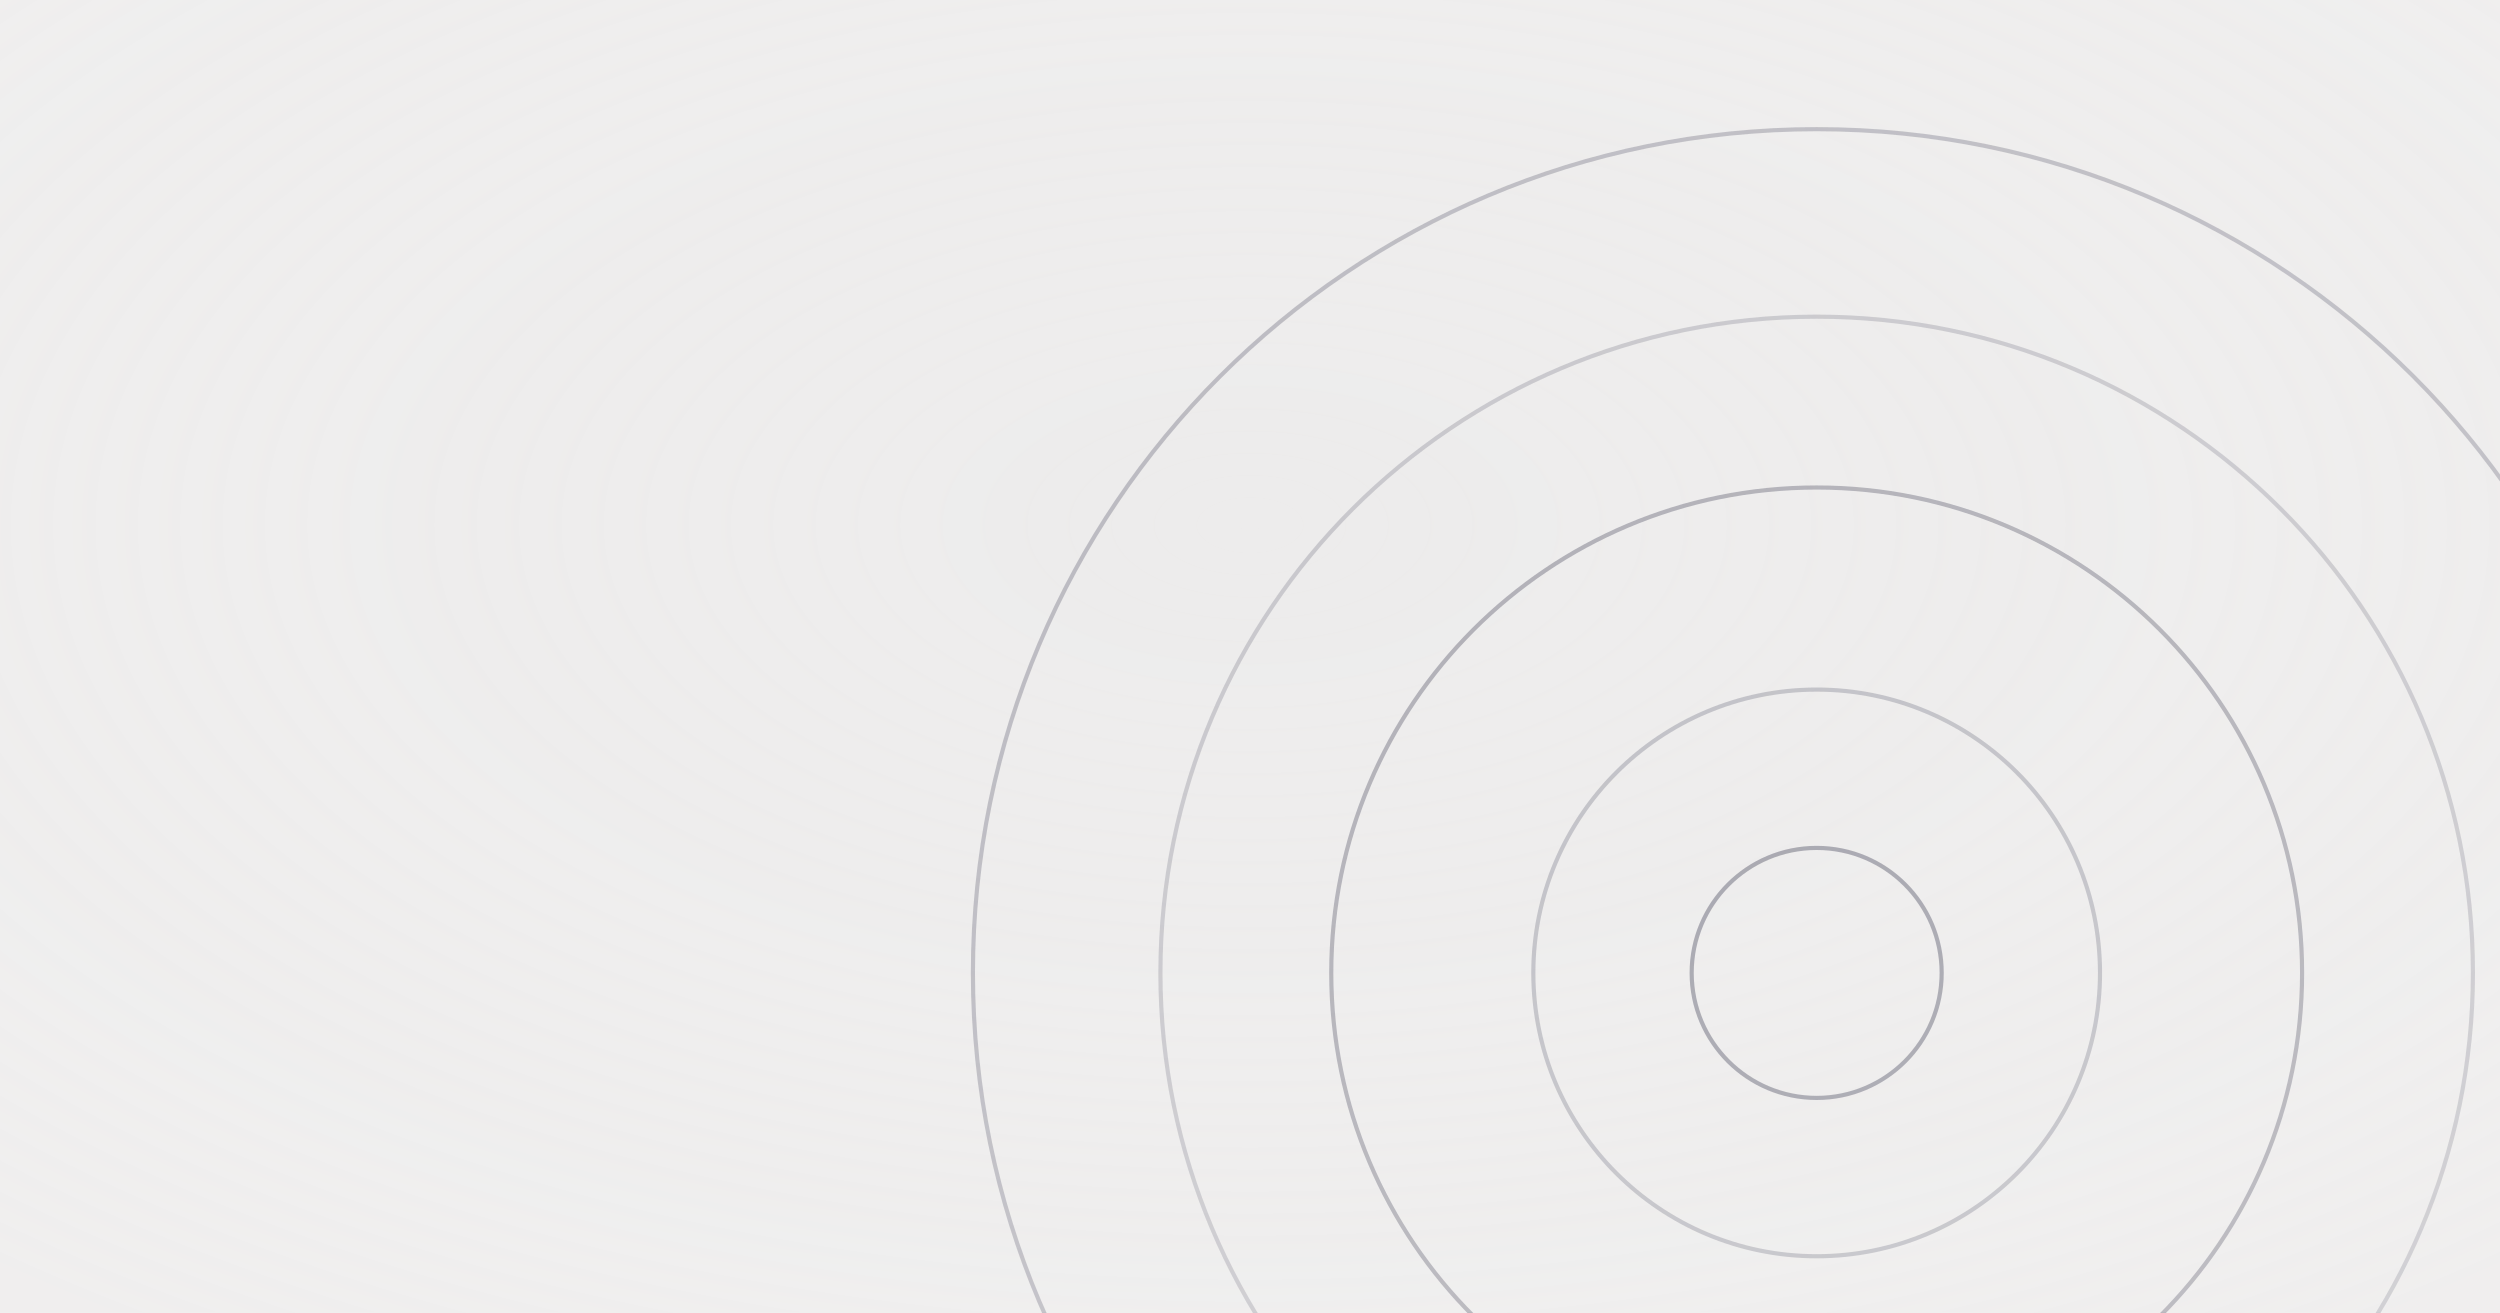
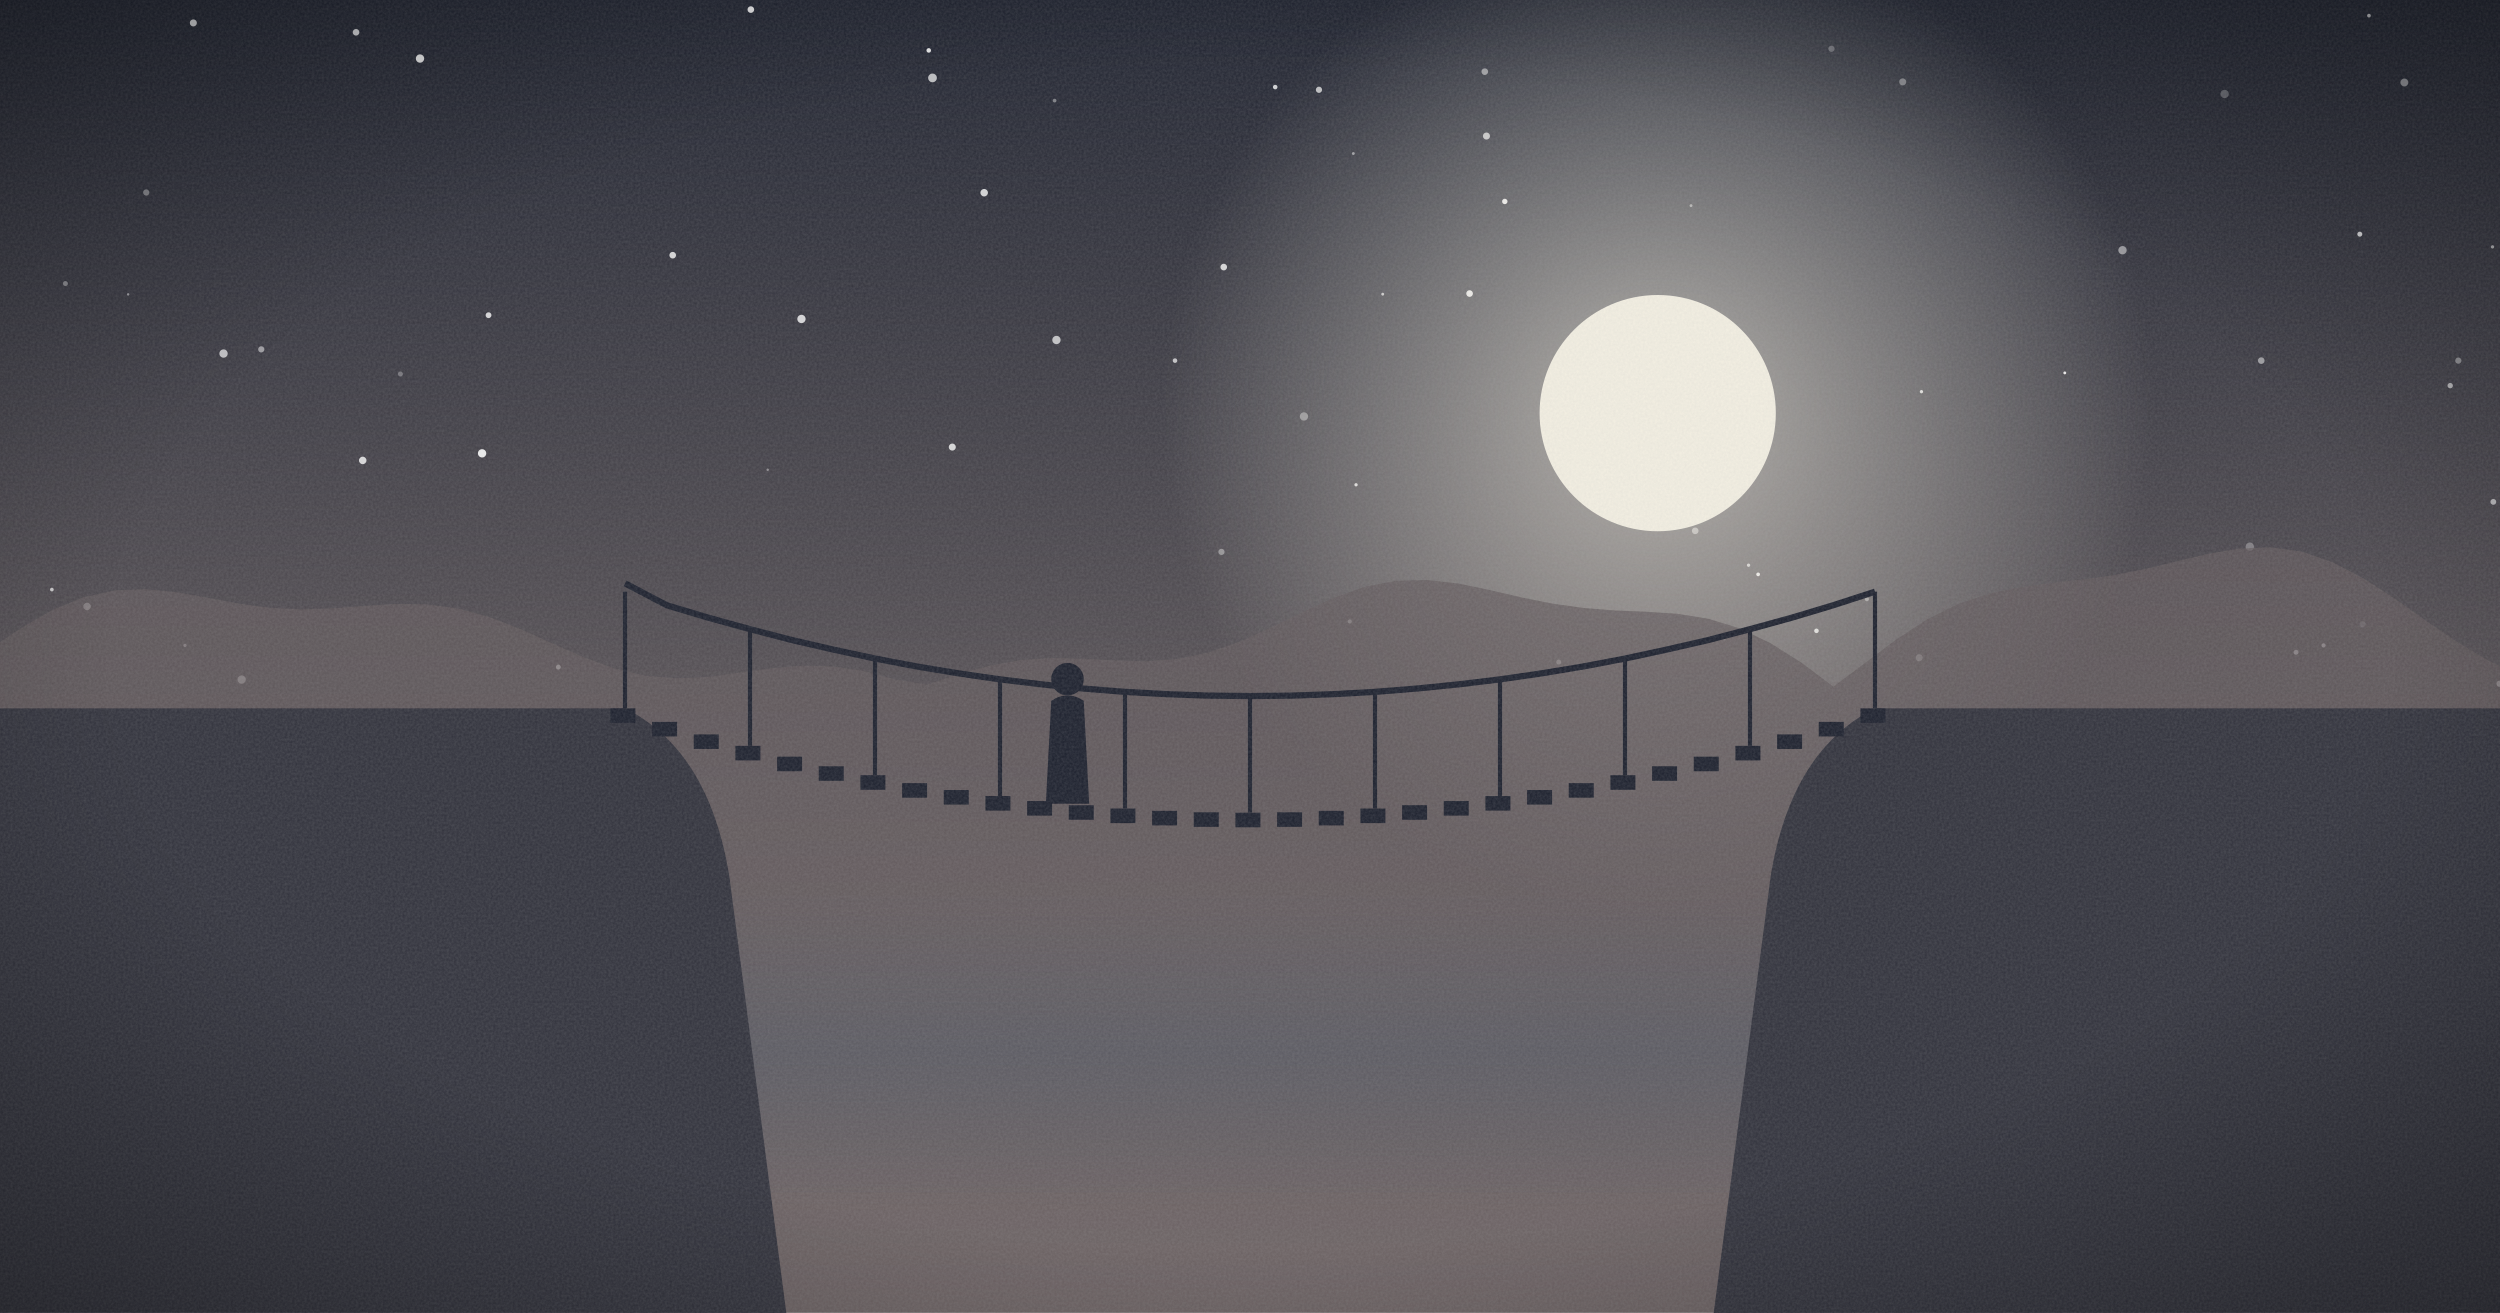
<svg xmlns="http://www.w3.org/2000/svg" viewBox="0 0 1200 630" width="1200" height="630">
-   <rect width="1200" height="630" fill="#edecec" />
-   <circle cx="872" cy="467" r="60" fill="none" stroke="#5c5c6e" stroke-width="2" opacity="0.50" />
-   <circle cx="872" cy="467" r="136" fill="none" stroke="#8c8c98" stroke-width="2" opacity="0.46" />
-   <circle cx="872" cy="467" r="233" fill="none" stroke="#5c5c6e" stroke-width="2" opacity="0.42" />
-   <circle cx="872" cy="467" r="315" fill="none" stroke="#8c8c98" stroke-width="2" opacity="0.38" />
-   <circle cx="872" cy="467" r="405" fill="none" stroke="#5c5c6e" stroke-width="2" opacity="0.34" />
-   <rect width="1200" height="630" fill="url(#vg)" opacity="0.5" />
  <defs>
-     <radialGradient id="vg" cx="50%" cy="40%" r="75%">
-       <stop offset="0%" stop-color="#fdfcfa" stop-opacity="0" />
-       <stop offset="100%" stop-color="#fdfcfa" stop-opacity="0.35" />
+     <linearGradient id="sky" x1="0" y1="0" x2="0" y2="1">
+       <stop offset="0" stop-color="#1e222f" />
+       <stop offset="1" stop-color="#877976" />
+     </linearGradient>
+     <radialGradient id="sunglow">
+       <stop offset="0" stop-color="#f3efe2" stop-opacity=".65" />
+       <stop offset="1" stop-color="#f3efe2" stop-opacity="0" />
    </radialGradient>
+     <radialGradient id="vig" cx=".5" cy=".5" r=".75">
+       <stop offset=".6" stop-color="#000" stop-opacity="0" />
+       <stop offset="1" stop-color="#000" stop-opacity=".38" />
+     </radialGradient>
+     <filter id="grain" x="0" y="0" width="100%" height="100%">
+       <feTurbulence type="fractalNoise" baseFrequency=".85" numOctaves="2" stitchTiles="stitch" />
+       <feColorMatrix values="0 0 0 0 .5  0 0 0 0 .5  0 0 0 0 .5  0 0 0 .55 0" />
+     </filter>
  </defs>
+   <rect width="1200" height="630" fill="url(#sky)" />
+   <circle cx="31.4" cy="136.1" r="1.2" fill="#ffffff" opacity="0.4" />
+   <circle cx="268" cy="320.2" r="1.2" fill="#ffffff" opacity="0.9" />
+   <circle cx="107.3" cy="169.7" r="2" fill="#ffffff" opacity="0.7" />
+   <circle cx="447.6" cy="37.4" r="2.1" fill="#ffffff" opacity="0.7" />
+   <circle cx="766" cy="168.4" r="0.7" fill="#ffffff" opacity="0.6" />
+   <circle cx="170.9" cy="15.5" r="1.6" fill="#ffffff" opacity="0.8" />
+   <circle cx="70.2" cy="92.4" r="1.5" fill="#ffffff" opacity="0.4" />
+   <circle cx="586.3" cy="264.9" r="1.5" fill="#ffffff" opacity="0.4" />
+   <circle cx="1176.1" cy="185.1" r="1.3" fill="#ffffff" opacity="0.6" />
+   <circle cx="61.5" cy="141.3" r="0.6" fill="#ffffff" opacity="0.5" />
+   <circle cx="705.4" cy="140.9" r="1.6" fill="#ffffff" opacity="0.9" />
+   <circle cx="1180" cy="173.1" r="1.5" fill="#ffffff" opacity="0.4" />
+   <circle cx="360.4" cy="4.6" r="1.6" fill="#ffffff" opacity="0.9" />
+   <circle cx="991.1" cy="179" r="0.7" fill="#ffffff" opacity="0.9" />
+   <circle cx="625.9" cy="199.9" r="2" fill="#ffffff" opacity="0.4" />
+   <circle cx="322.9" cy="122.5" r="1.6" fill="#ffffff" opacity="0.8" />
+   <circle cx="1196.8" cy="240.9" r="1.4" fill="#ffffff" opacity="0.6" />
+   <circle cx="506.2" cy="48.3" r="0.9" fill="#ffffff" opacity="0.4" />
+   <circle cx="827.6" cy="306.6" r="0.8" fill="#ffffff" opacity="0.5" />
+   <circle cx="921.2" cy="315.7" r="1.7" fill="#ffffff" opacity="0.6" />
+   <circle cx="748.2" cy="317.8" r="1.2" fill="#ffffff" opacity="0.8" />
+   <circle cx="231.4" cy="217.6" r="2" fill="#ffffff" opacity="0.9" />
+   <circle cx="192.2" cy="179.5" r="1.2" fill="#ffffff" opacity="0.3" />
+   <circle cx="913.3" cy="39.3" r="1.7" fill="#ffffff" opacity="0.4" />
+   <circle cx="813.7" cy="254.8" r="1.6" fill="#ffffff" opacity="0.5" />
+   <circle cx="1134" cy="299.6" r="1.5" fill="#ffffff" opacity="0.3" />
+   <circle cx="472.4" cy="92.5" r="1.8" fill="#ffffff" opacity="0.8" />
+   <circle cx="24.9" cy="283" r="0.9" fill="#ffffff" opacity="0.7" />
+   <circle cx="712.7" cy="34.4" r="1.6" fill="#ffffff" opacity="0.5" />
+   <circle cx="1137.1" cy="7.5" r="0.9" fill="#ffffff" opacity="0.7" />
+   <circle cx="1154.1" cy="39.6" r="1.9" fill="#ffffff" opacity="0.5" />
+   <circle cx="201.6" cy="28.1" r="2" fill="#ffffff" opacity="0.9" />
+   <circle cx="1199.8" cy="328.2" r="1.5" fill="#ffffff" opacity="0.8" />
+   <circle cx="116" cy="326.2" r="2" fill="#ffffff" opacity="0.7" />
+   <circle cx="713.5" cy="65.3" r="1.7" fill="#ffffff" opacity="0.7" />
+   <circle cx="1132.7" cy="112.4" r="1.2" fill="#ffffff" opacity="0.8" />
+   <circle cx="587.4" cy="128.2" r="1.6" fill="#ffffff" opacity="0.8" />
+   <circle cx="1079.9" cy="262.4" r="2" fill="#ffffff" opacity="0.3" />
+   <circle cx="843.9" cy="275.7" r="0.9" fill="#ffffff" opacity="0.9" />
+   <circle cx="88.8" cy="309.8" r="0.8" fill="#ffffff" opacity="0.7" />
+   <circle cx="663.7" cy="141.2" r="0.7" fill="#ffffff" opacity="0.7" />
+   <circle cx="649.6" cy="73.7" r="0.7" fill="#ffffff" opacity="0.5" />
+   <circle cx="41.8" cy="291.1" r="1.8" fill="#ffffff" opacity="0.7" />
+   <circle cx="871.9" cy="302.8" r="1.1" fill="#ffffff" opacity="0.8" />
+   <circle cx="1115.3" cy="309.8" r="1" fill="#ffffff" opacity="0.8" />
+   <circle cx="174.1" cy="221" r="1.8" fill="#ffffff" opacity="0.8" />
+   <circle cx="879.1" cy="23.4" r="1.5" fill="#ffffff" opacity="0.3" />
+   <circle cx="457.1" cy="214.6" r="1.7" fill="#ffffff" opacity="0.8" />
+   <circle cx="445.8" cy="24.2" r="1.1" fill="#ffffff" opacity="0.9" />
+   <circle cx="384.7" cy="153.1" r="2" fill="#ffffff" opacity="0.8" />
+   <circle cx="647.9" cy="298.3" r="1" fill="#ffffff" opacity="0.7" />
+   <circle cx="633.1" cy="43.1" r="1.5" fill="#ffffff" opacity="0.7" />
+   <circle cx="92.8" cy="11" r="1.7" fill="#ffffff" opacity="0.8" />
+   <circle cx="368.5" cy="225.5" r="0.6" fill="#ffffff" opacity="0.4" />
+   <circle cx="507.1" cy="163.2" r="2" fill="#ffffff" opacity="0.7" />
+   <circle cx="1067.8" cy="45.1" r="2" fill="#ffffff" opacity="0.3" />
+   <circle cx="811.7" cy="98.7" r="0.7" fill="#ffffff" opacity="0.5" />
+   <circle cx="125.4" cy="167.7" r="1.5" fill="#ffffff" opacity="0.5" />
+   <circle cx="234.5" cy="151.3" r="1.4" fill="#ffffff" opacity="0.8" />
+   <circle cx="839.3" cy="271.3" r="0.8" fill="#ffffff" opacity="0.7" />
+   <circle cx="722.3" cy="96.7" r="1.3" fill="#ffffff" opacity="0.9" />
+   <circle cx="612.1" cy="41.8" r="1.1" fill="#ffffff" opacity="0.8" />
+   <circle cx="650.9" cy="232.7" r="0.8" fill="#ffffff" opacity="0.8" />
+   <circle cx="1085.4" cy="173.1" r="1.6" fill="#ffffff" opacity="0.5" />
+   <circle cx="1102.1" cy="313.1" r="1.2" fill="#ffffff" opacity="0.8" />
+   <circle cx="564" cy="173.1" r="1.1" fill="#ffffff" opacity="0.7" />
+   <circle cx="922.3" cy="188" r="0.8" fill="#ffffff" opacity="0.8" />
+   <circle cx="1018.8" cy="120.1" r="2" fill="#ffffff" opacity="0.5" />
+   <circle cx="1196.4" cy="118.5" r="0.8" fill="#ffffff" opacity="0.6" />
+   <circle cx="896.1" cy="287.6" r="1" fill="#ffffff" opacity="0.4" />
+   <circle cx="795.7" cy="198.3" r="238" fill="url(#sunglow)" />
+   <circle cx="795.7" cy="198.3" r="56.7" fill="#f3efe2" />
+   <path d="M-20 650 L-20 321.8 L-5 311.5 L10 301.5 L25 292.9 L40 286.7 L55 283.4 L70 282.8 L85 284.3 L100 287 L115 289.8 L130 291.8 L145 292.5 L160 292 L175 290.8 L190 289.9 L205 290.1 L220 292.1 L235 296.2 L250 302 L265 308.8 L280 315.4 L295 320.9 L310 324.4 L325 325.6 L340 324.9 L355 322.9 L370 320.8 L385 319.5 L400 319.9 L415 322.2 L430 326.2 L445 328.7 L460 323.6 L475 319.5 L490 316.8 L505 315.8 L520 316.2 L535 317 L550 317.4 L565 316.3 L580 313.2 L595 308 L610 301.2 L625 293.9 L640 287 L655 281.7 L670 278.8 L685 278.4 L700 280.1 L715 283.2 L730 286.7 L745 289.7 L760 291.8 L775 293 L790 293.6 L805 294.6 L820 297 L835 301.6 L850 308.8 L865 318.3 L880 329.6 L895 318.4 L910 307.1 L925 297.3 L940 289.9 L955 284.8 L970 281.8 L985 279.8 L1000 278.1 L1015 276 L1030 273 L1045 269.4 L1060 265.8 L1075 263.3 L1090 262.7 L1105 264.8 L1120 270 L1135 277.9 L1150 287.7 L1165 298.3 L1180 308.5 L1195 317.4 L1210 324.4 L1220 650 Z" fill="#625a5c" opacity="0.7" />
+   <rect x="0" y="430" width="1200" height="150" fill="url(#mist-565963)" opacity="0.7" />
+   <linearGradient id="mist-565963" x1="0" y1="0" x2="0" y2="1">
+     <stop offset="0" stop-color="#565963" stop-opacity="0" />
+     <stop offset=".5" stop-color="#565963" stop-opacity="1" />
+     <stop offset="1" stop-color="#565963" stop-opacity="0" />
+   </linearGradient>
+   <path d="M-20 650 L-20 340 L300 340 Q340 360 350 420 L380 650 Z" fill="#31323c" />
+   <path d="M1220 650 L1220 340 L900 340 Q860 360 850 420 L820 650 Z" fill="#31323c" />
+   <rect x="293" y="340" width="12" height="7" fill="#1c202d" />
+   <rect x="313" y="346.5" width="12" height="7" fill="#1c202d" />
+   <rect x="333" y="352.5" width="12" height="7" fill="#1c202d" />
+   <rect x="353" y="358" width="12" height="7" fill="#1c202d" />
+   <rect x="373" y="363.2" width="12" height="7" fill="#1c202d" />
+   <rect x="393" y="367.8" width="12" height="7" fill="#1c202d" />
+   <rect x="413" y="372.1" width="12" height="7" fill="#1c202d" />
+   <rect x="433" y="375.9" width="12" height="7" fill="#1c202d" />
+   <rect x="453" y="379.2" width="12" height="7" fill="#1c202d" />
+   <rect x="473" y="382.1" width="12" height="7" fill="#1c202d" />
+   <rect x="493" y="384.5" width="12" height="7" fill="#1c202d" />
+   <rect x="513" y="386.5" width="12" height="7" fill="#1c202d" />
+   <rect x="533" y="388.1" width="12" height="7" fill="#1c202d" />
+   <rect x="553" y="389.2" width="12" height="7" fill="#1c202d" />
+   <rect x="573" y="389.9" width="12" height="7" fill="#1c202d" />
+   <rect x="593" y="390.1" width="12" height="7" fill="#1c202d" />
+   <rect x="613" y="389.9" width="12" height="7" fill="#1c202d" />
+   <rect x="633" y="389.2" width="12" height="7" fill="#1c202d" />
+   <rect x="653" y="388.1" width="12" height="7" fill="#1c202d" />
+   <rect x="673" y="386.5" width="12" height="7" fill="#1c202d" />
+   <rect x="693" y="384.5" width="12" height="7" fill="#1c202d" />
+   <rect x="713" y="382.1" width="12" height="7" fill="#1c202d" />
+   <rect x="733" y="379.2" width="12" height="7" fill="#1c202d" />
+   <rect x="753" y="375.9" width="12" height="7" fill="#1c202d" />
+   <rect x="773" y="372.1" width="12" height="7" fill="#1c202d" />
+   <rect x="793" y="367.8" width="12" height="7" fill="#1c202d" />
+   <rect x="813" y="363.2" width="12" height="7" fill="#1c202d" />
+   <rect x="833" y="358" width="12" height="7" fill="#1c202d" />
+   <rect x="853" y="352.5" width="12" height="7" fill="#1c202d" />
+   <rect x="873" y="346.5" width="12" height="7" fill="#1c202d" />
+   <rect x="893" y="340" width="12" height="7" fill="#1c202d" />
+   <path d="M300 280 L320 290.5 L340 296.5 L360 302 L380 307.2 L400 311.8 L420 316.1 L440 319.9 L460 323.2 L480 326.1 L500 328.5 L520 330.5 L540 332.1 L560 333.2 L580 333.9 L600 334.1 L620 333.9 L640 333.2 L660 332.1 L680 330.5 L700 328.5 L720 326.1 L740 323.2 L760 319.9 L780 316.1 L800 311.8 L820 307.2 L840 302 L860 296.5 L880 290.5 L900 284" stroke="#1c202d" stroke-width="3" fill="none" />
+   <line x1="300" y1="340" x2="300" y2="284" stroke="#1c202d" stroke-width="2" />
+   <line x1="360" y1="358" x2="360" y2="302" stroke="#1c202d" stroke-width="2" />
+   <line x1="420" y1="372.1" x2="420" y2="316.1" stroke="#1c202d" stroke-width="2" />
+   <line x1="480" y1="382.1" x2="480" y2="326.1" stroke="#1c202d" stroke-width="2" />
+   <line x1="540" y1="388.1" x2="540" y2="332.1" stroke="#1c202d" stroke-width="2" />
+   <line x1="600" y1="390.1" x2="600" y2="334.1" stroke="#1c202d" stroke-width="2" />
+   <line x1="660" y1="388.1" x2="660" y2="332.1" stroke="#1c202d" stroke-width="2" />
+   <line x1="720" y1="382.1" x2="720" y2="326.1" stroke="#1c202d" stroke-width="2" />
+   <line x1="780" y1="372.1" x2="780" y2="316.1" stroke="#1c202d" stroke-width="2" />
+   <line x1="840" y1="358" x2="840" y2="302" stroke="#1c202d" stroke-width="2" />
+   <line x1="900" y1="340" x2="900" y2="284" stroke="#1c202d" stroke-width="2" />
+   <g fill="#1c202d">
+     <circle cx="512.4" cy="326" r="7.8" />
+     <path d="M502 385.8 L504.6 336.4 Q512.4 331.2 520.2 336.4 L522.8 385.8 Z" />
+   </g>
+   <rect width="1200" height="630" filter="url(#grain)" opacity=".35" />
+   <rect width="1200" height="630" fill="url(#vig)" />
</svg>
